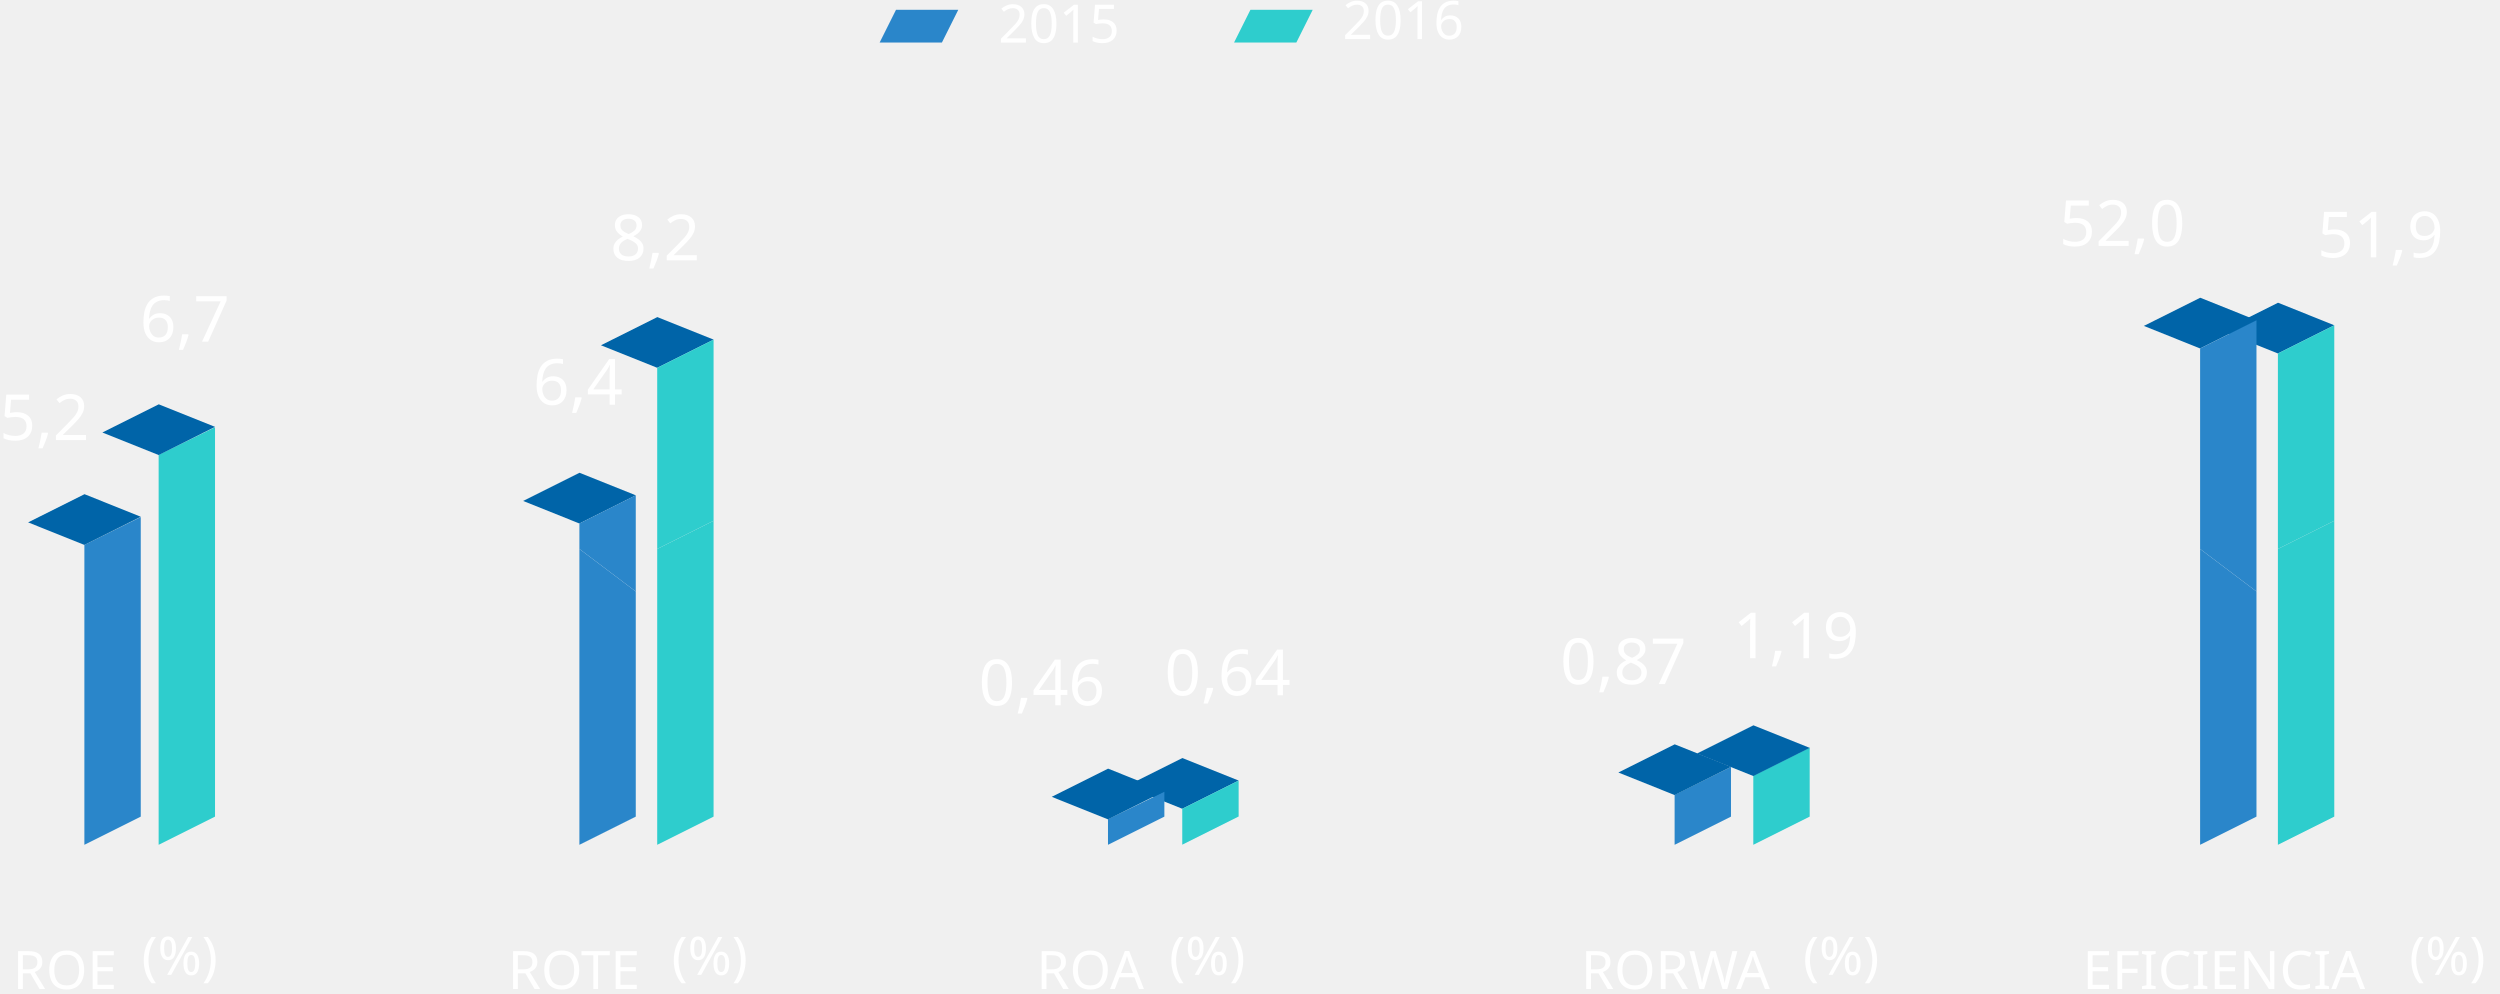
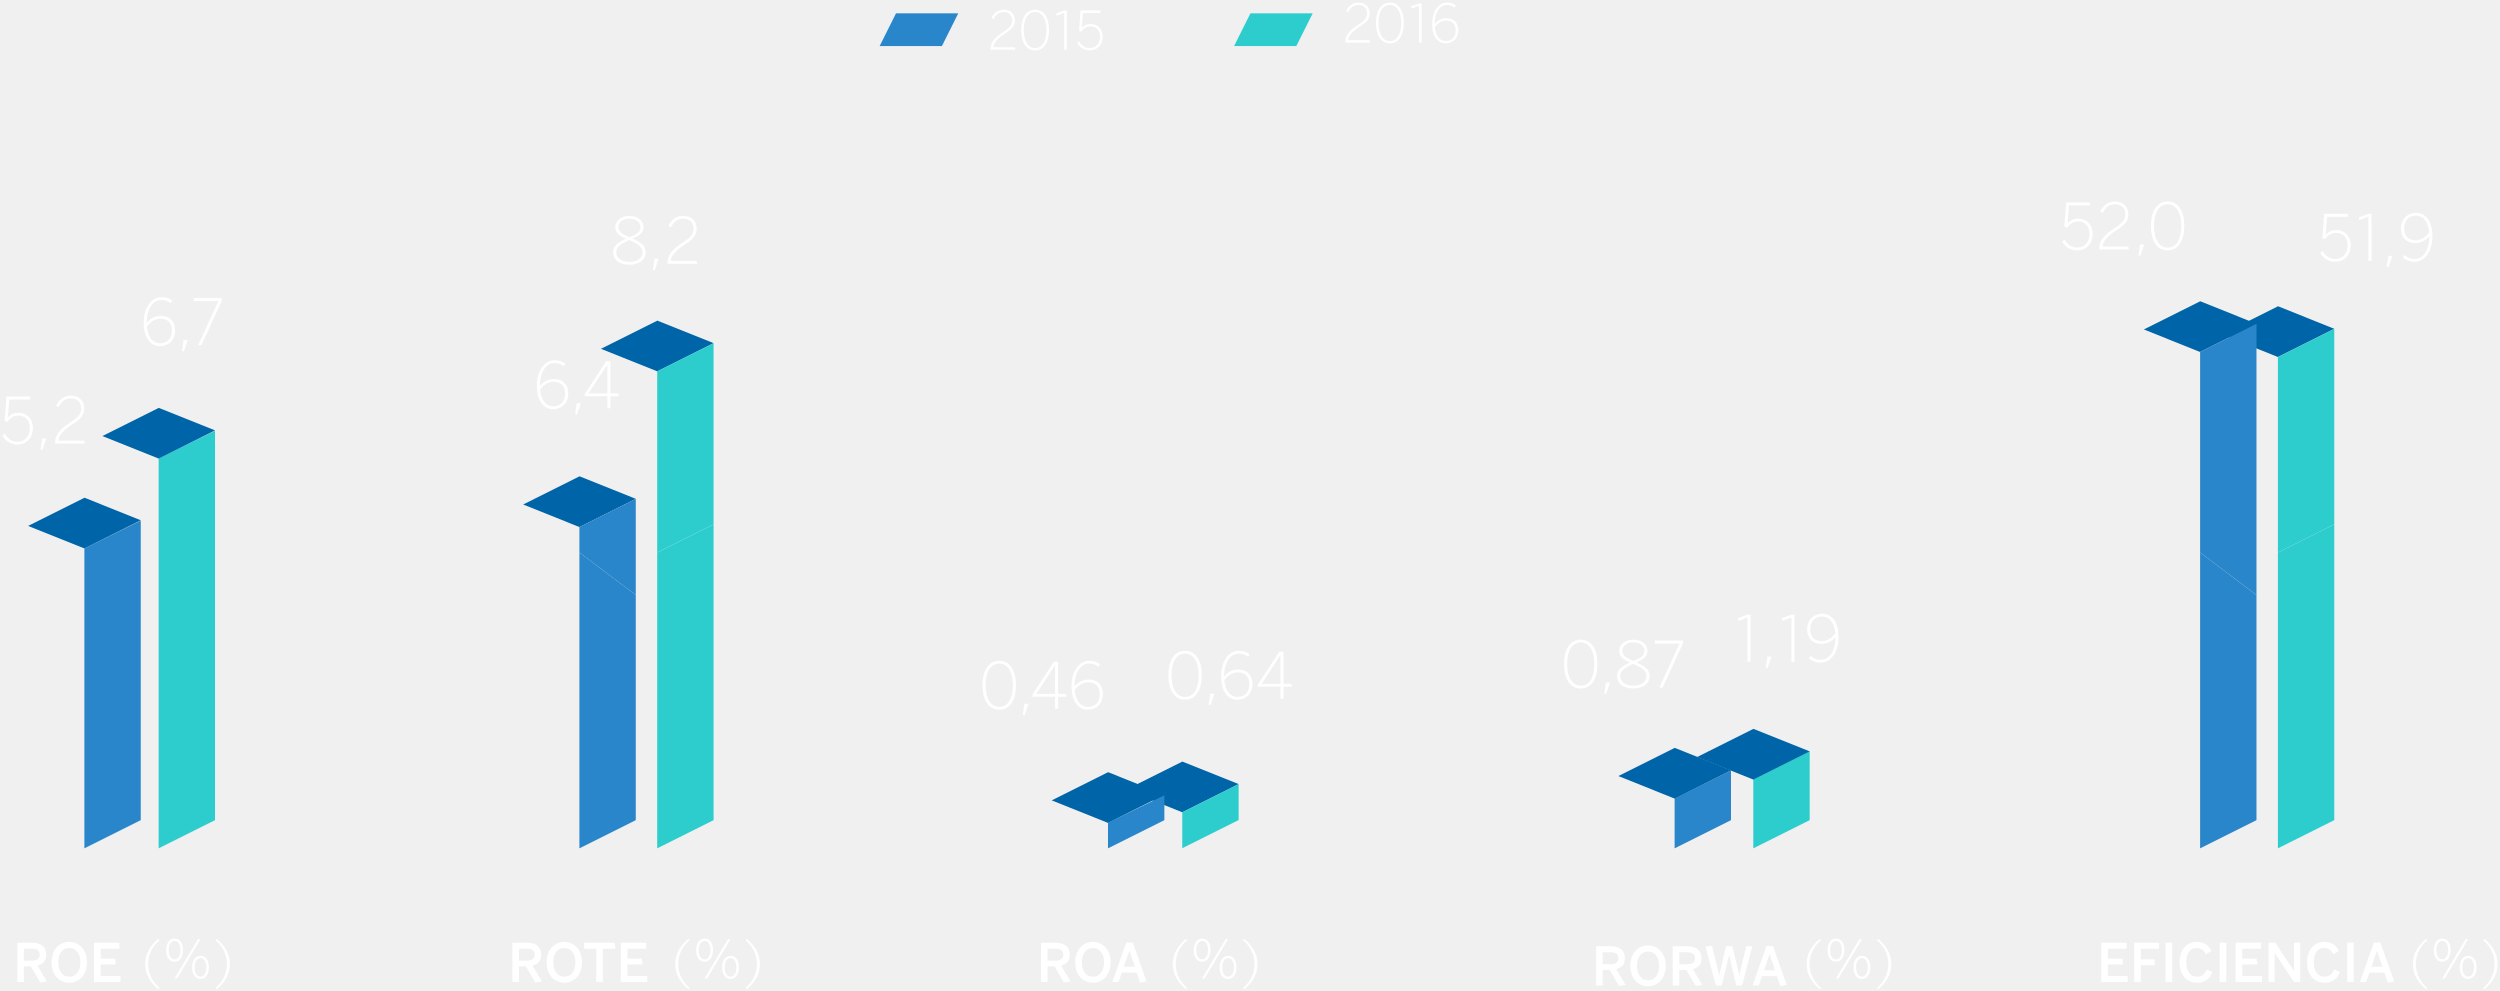
- <svg xmlns="http://www.w3.org/2000/svg" width="707px" height="281px" viewBox="0 0 707 281" version="1.1">
+ <svg xmlns="http://www.w3.org/2000/svg" width="707px" height="280px" viewBox="0 0 707 280" version="1.1">
  <defs />
  <g id="Page-1" stroke="none" stroke-width="1" fill="none" fill-rule="evenodd">
-     <g transform="translate(-23, -4)">
-       <polygon id="Fill-1" points="534.778 234.939 490.971 216.764 471.973 222.014 519.507 242.519" />
-       <polygon id="Fill-3" fill="#2ECDCD" points="518.835 242.911 534.778 234.939 534.778 215.417 518.835 223.389" />
-       <polygon id="Fill-4" fill="#0064A8" points="518.835 223.467 534.779 215.495 518.87 209.12 502.926 217.092" />
-       <polygon id="Fill-5" points="683.134 234.939 639.328 216.764 620.329 222.014 667.864 242.519" />
-       <polygon id="Fill-7" fill="#2ECDCD" points="667.191 242.911 683.134 234.939 683.134 151.273 667.191 159.245" />
-       <polygon id="Fill-8" fill="#0064A8" points="667.191 103.957 683.135 95.985 667.226 89.61 651.282 97.582" />
-       <polygon id="Fill-9" fill="#2ECDCD" points="667.191 103.957 667.191 159.246 683.134 151.274 683.134 95.985" />
-       <polygon id="Fill-10" points="661.131 234.939 617.324 216.764 598.326 222.014 645.861 242.519" />
-       <polygon id="Fill-12" fill="#2A86CA" points="645.188 242.911 661.131 234.939 661.131 171.273 645.188 159.245" />
-       <polygon id="Fill-13" fill="#0064A8" points="645.188 102.544 661.132 94.572 645.223 88.197 629.279 96.169" />
-       <polygon id="Fill-14" fill="#2A86CA" points="645.188 102.544 645.188 159.245 661.131 171.273 661.131 94.572" />
-       <polygon id="Fill-15" points="373.285 234.939 329.479 216.764 310.48 222.014 358.015 242.519" />
-       <polygon id="Fill-17" fill="#0064A8" points="357.342 232.717 373.286 224.745 357.377 218.37 341.433 226.342" />
-       <polygon id="Fill-18" fill="#2ECDCD" points="357.342 232.717 357.342 242.881 373.285 234.908 373.285 224.745" />
-       <g id="Group-20" transform="translate(26, 0.736)" font-size="15" fill="#FFFFFF">
-         <text id="ROE-" font-family="BentonSansBBVA-Medium, Benton Sans BBVA" font-weight="400" letter-spacing="0.025">
-           <tspan x="0.654" y="282.95">ROE </tspan>
-         </text>
-         <text id="(%)" font-family="BentonSansBBVA-Book, Benton Sans BBVA" font-weight="300" letter-spacing="0.025">
-           <tspan x="37.059" y="278.95">(%)</tspan>
-         </text>
-         <text id="2016" font-family="BentonSansBBVA-Book, Benton Sans BBVA" font-weight="300" letter-spacing="-0.008">
-           <tspan x="376.674" y="14.315">2016</tspan>
-         </text>
+     <g id="des_financiero_rentabilidad" transform="translate(-23, 0)">
+       <polygon id="Fill-1" points="534.778 231.939 490.971 213.764 471.973 219.014 519.507 239.519" />
+       <polygon id="Fill-3" fill="#2ECDCD" points="518.835 239.911 534.778 231.939 534.778 212.417 518.835 220.389" />
+       <polygon id="Fill-4" fill="#0064A8" points="518.835 220.467 534.779 212.495 518.87 206.12 502.926 214.092" />
+       <polygon id="Fill-5" points="683.134 231.939 639.328 213.764 620.329 219.014 667.864 239.519" />
+       <polygon id="Fill-7" fill="#2ECDCD" points="667.191 239.911 683.134 231.939 683.134 148.273 667.191 156.245" />
+       <polygon id="Fill-8" fill="#0064A8" points="667.191 100.957 683.135 92.985 667.226 86.61 651.282 94.582" />
+       <polygon id="Fill-9" fill="#2ECDCD" points="667.191 100.957 667.191 156.246 683.134 148.274 683.134 92.985" />
+       <polygon id="Fill-10" points="661.131 231.939 617.324 213.764 598.326 219.014 645.861 239.519" />
+       <polygon id="Fill-12" fill="#2A86CA" points="645.188 239.911 661.131 231.939 661.131 168.273 645.188 156.245" />
+       <polygon id="Fill-13" fill="#0064A8" points="645.188 99.544 661.132 91.572 645.223 85.197 629.279 93.169" />
+       <polygon id="Fill-14" fill="#2A86CA" points="645.188 99.544 645.188 156.245 661.131 168.273 661.131 91.572" />
+       <polygon id="Fill-15" points="373.285 231.939 329.479 213.764 310.48 219.014 358.015 239.519" />
+       <polygon id="Fill-17" fill="#0064A8" points="357.342 229.717 373.286 221.745 357.377 215.37 341.433 223.342" />
+       <polygon id="Fill-18" fill="#2ECDCD" points="357.342 229.717 357.342 239.881 373.285 231.908 373.285 221.745" />
+       <g id="Group-20" transform="translate(27, 0.736)" fill="#FFFFFF">
+         <g id="ROE-" transform="translate(0, 265)">
+           <path d="M2.759,11.95 L2.759,7.57 L4.724,7.57 L7.409,12.1 L9.239,11.8 L6.599,7.33 C8.129,6.94 9.044,6.025 9.044,4.255 C9.044,1.9 7.514,0.85 4.889,0.85 L0.914,0.85 L0.914,11.95 L2.759,11.95 Z M2.759,2.56 L4.799,2.56 C6.389,2.56 7.214,2.995 7.214,4.225 C7.214,5.485 6.389,5.935 4.799,5.935 L2.759,5.935 L2.759,2.56 Z M15.599,12.16 C18.269,12.16 20.594,10.135 20.594,6.4 C20.594,2.665 18.269,0.64 15.599,0.64 C12.914,0.64 10.589,2.665 10.589,6.4 C10.589,10.135 12.914,12.16 15.599,12.16 Z M15.599,10.48 C13.724,10.48 12.464,8.92 12.464,6.4 C12.464,3.88 13.724,2.365 15.599,2.365 C17.474,2.365 18.734,3.88 18.734,6.4 C18.734,8.92 17.474,10.48 15.599,10.48 Z M30.059,11.95 L30.059,10.255 L24.464,10.255 L24.464,7.015 L28.784,7.015 L28.514,5.35 L24.464,5.35 L24.464,2.59 L29.759,2.59 L29.759,0.85 L22.589,0.85 L22.589,11.95 L30.059,11.95 Z" id="ROE" />
+         </g>
+         <g id="(%)" transform="translate(37, 264)">
+           <path d="M4.099,14.65 C2.149,12.925 0.889,10.585 0.889,7.9 C0.889,5.215 2.149,2.875 4.099,1.15 L3.784,0.775 C1.339,2.83 0.064,5.095 0.064,7.9 C0.064,10.705 1.339,12.97 3.784,15.025 L4.099,14.65 Z M8.359,7.225 C9.874,7.225 10.744,5.83 10.744,3.94 C10.744,1.96 9.844,0.7 8.389,0.7 C6.934,0.7 5.989,1.975 5.989,4 C5.989,5.89 6.829,7.225 8.359,7.225 Z M9.079,11.95 L15.709,0.85 L14.989,0.85 L8.359,11.95 L9.079,11.95 Z M8.374,6.58 C7.309,6.58 6.709,5.485 6.709,3.94 C6.709,2.515 7.294,1.345 8.359,1.345 C9.424,1.345 10.024,2.425 10.024,3.97 C10.024,5.395 9.439,6.58 8.374,6.58 Z M15.694,12.1 C17.209,12.1 18.079,10.705 18.079,8.815 C18.079,6.835 17.179,5.575 15.724,5.575 C14.269,5.575 13.324,6.85 13.324,8.875 C13.324,10.765 14.164,12.1 15.694,12.1 Z M15.709,11.455 C14.644,11.455 14.044,10.36 14.044,8.815 C14.044,7.39 14.629,6.22 15.694,6.22 C16.759,6.22 17.359,7.3 17.359,8.845 C17.359,10.27 16.774,11.455 15.709,11.455 Z M20.284,15.025 C22.729,12.97 24.004,10.705 24.004,7.9 C24.004,5.095 22.729,2.83 20.284,0.775 L19.969,1.15 C21.919,2.875 23.179,5.215 23.179,7.9 C23.179,10.585 21.919,12.925 19.969,14.65 L20.284,15.025 Z" />
+         </g>
+         <g id="2016" transform="translate(376, 0)">
+           <path d="M7.444,11.315 L7.324,10.625 L1.249,10.625 C1.279,9.545 2.284,8.21 4.384,6.875 C6.514,5.525 7.339,4.58 7.339,3.005 C7.339,1.265 6.124,0.005 4.174,0.005 C2.644,0.005 1.429,0.83 0.709,2.39 L1.324,2.69 C1.969,1.31 2.839,0.665 4.144,0.665 C5.764,0.665 6.604,1.64 6.604,3.05 C6.604,4.265 5.929,5.105 4.279,6.155 C1.354,8.03 0.469,9.47 0.469,11.075 L0.469,11.315 L7.444,11.315 Z M13.069,11.525 C15.604,11.525 16.999,9.23 16.999,5.765 C16.999,2.3 15.604,0.005 13.069,0.005 C10.534,0.005 9.124,2.3 9.124,5.765 C9.124,9.23 10.534,11.525 13.069,11.525 Z M13.069,10.865 C11.134,10.865 9.859,9.035 9.859,5.765 C9.859,2.495 11.074,0.665 13.069,0.665 C14.989,0.665 16.264,2.495 16.264,5.765 C16.264,9.035 15.049,10.865 13.069,10.865 Z M22.024,11.315 L22.024,0.215 L21.349,0.215 L19.054,1.055 L19.159,1.7 L21.289,0.92 L21.289,11.315 L22.024,11.315 Z M28.804,11.525 C31.054,11.525 32.419,9.92 32.419,7.865 C32.419,5.975 31.399,4.415 28.984,4.415 C27.499,4.415 26.419,5.21 25.729,6.02 C25.699,3.08 27.004,0.665 29.164,0.665 C30.214,0.665 30.739,0.935 31.324,1.415 L31.744,0.83 C31.159,0.35 30.409,0.005 29.179,0.005 C26.644,0.005 25.009,2.735 25.009,5.96 C25.009,9.815 26.764,11.525 28.804,11.525 Z M28.849,10.865 C27.349,10.865 26.029,9.665 25.774,6.935 C26.524,5.84 27.649,5.075 28.939,5.075 C30.844,5.075 31.669,6.245 31.669,7.865 C31.669,9.8 30.514,10.865 28.849,10.865 Z" />
+         </g>
      </g>
-       <text id="5,2" font-family="BentonSansBBVA-Book, Benton Sans BBVA" font-size="18" font-weight="300" letter-spacing="-0.008" fill="#FFFFFF">
-         <tspan x="22.852" y="128.453">5,2</tspan>
-       </text>
-       <g id="Group-22" transform="translate(305, 1.736)" font-size="15" font-family="BentonSansBBVA-Book, Benton Sans BBVA" letter-spacing="-0.008" fill="#FFFFFF" font-weight="300">
-         <text id="2015">
-           <tspan x="0.34" y="14.314">2015</tspan>
-         </text>
+       <g id="5,2" transform="translate(23, 111)" fill="#FFFFFF">
+         <path d="M4.91,14.705 C7.628,14.705 9.32,12.689 9.32,10.061 C9.32,7.397 7.556,5.741 5.252,5.741 C3.812,5.741 2.93,6.245 2.228,7.073 L2.624,1.997 L8.6,1.997 L8.438,1.133 L1.814,1.133 L1.31,8.045 L2.048,8.351 C2.786,7.253 3.74,6.533 5.234,6.533 C7.052,6.533 8.438,7.811 8.438,10.115 C8.438,12.005 7.34,13.913 4.928,13.913 C3.254,13.913 2.174,13.013 1.4,11.717 L0.662,12.167 C1.49,13.661 3.02,14.705 4.91,14.705 Z M11.984,16.199 L13.1,13.013 L11.912,13.013 L11.462,16.199 L11.984,16.199 Z M23.954,14.453 L23.81,13.625 L16.52,13.625 C16.556,12.329 17.762,10.727 20.282,9.125 C22.838,7.505 23.828,6.371 23.828,4.481 C23.828,2.393 22.37,0.881 20.03,0.881 C18.194,0.881 16.736,1.871 15.872,3.743 L16.61,4.103 C17.384,2.447 18.428,1.673 19.994,1.673 C21.938,1.673 22.946,2.843 22.946,4.535 C22.946,5.993 22.136,7.001 20.156,8.261 C16.646,10.511 15.584,12.239 15.584,14.165 L15.584,14.453 L23.954,14.453 Z" />
      </g>
-       <text id="6,7" font-family="BentonSansBBVA-Book, Benton Sans BBVA" font-size="18" font-weight="300" letter-spacing="-0.008" fill="#FFFFFF">
-         <tspan x="62.574" y="100.619">6,7</tspan>
-       </text>
-       <text id="6,4" font-family="BentonSansBBVA-Book, Benton Sans BBVA" font-size="18" font-weight="300" letter-spacing="-0.008" fill="#FFFFFF">
-         <tspan x="173.76" y="118.457">6,4</tspan>
-       </text>
-       <text id="8,2" font-family="BentonSansBBVA-Book, Benton Sans BBVA" font-size="18" font-weight="300" letter-spacing="-0.008" fill="#FFFFFF">
-         <tspan x="195.594" y="77.615">8,2</tspan>
-       </text>
-       <text id="0,46" font-family="BentonSansBBVA-Book, Benton Sans BBVA" font-size="18" font-weight="300" letter-spacing="-0.008" fill="#FFFFFF">
-         <tspan x="299.796" y="203.453">0,46</tspan>
-       </text>
-       <text id="0,64" font-family="BentonSansBBVA-Book, Benton Sans BBVA" font-size="18" font-weight="300" letter-spacing="-0.008" fill="#FFFFFF">
-         <tspan x="352.356" y="200.627">0,64</tspan>
-       </text>
-       <text id="0,87" font-family="BentonSansBBVA-Book, Benton Sans BBVA" font-size="18" font-weight="300" letter-spacing="-0.008" fill="#FFFFFF">
-         <tspan x="464.244" y="197.459">0,87</tspan>
-       </text>
-       <text id="1,19" font-family="BentonSansBBVA-Book, Benton Sans BBVA" font-size="18" font-weight="300" letter-spacing="-0.008" fill="#FFFFFF">
-         <tspan x="513.078" y="190.133">1,19</tspan>
-       </text>
-       <polygon id="Fill-23" fill="#2ECDCD" points="394.233 6.768 389.6 16.034 371.991 16.034 376.624 6.768" />
-       <polygon id="Fill-24" fill="#2A86CA" points="294.001 6.768 289.368 16.034 271.759 16.034 276.392 6.768" />
-       <polygon id="Fill-25" points="0 222.013 47.534 242.519 62.805 234.939 18.998 216.765" />
-       <polygon id="Fill-27" fill="#2A86CA" points="46.862 242.911 62.805 234.939 62.805 150.209 46.862 158.103" />
-       <polygon id="Fill-28" fill="#0064A8" points="46.862 158.103 62.806 150.131 46.897 143.756 30.953 151.728" />
-       <polygon id="Fill-29" points="83.808 234.939 40.002 216.764 21.003 222.014 68.538 242.519" />
-       <polygon id="Fill-31" fill="#2ECDCD" points="67.865 242.911 83.808 234.939 83.808 124.823 67.865 132.643" />
-       <polygon id="Fill-32" fill="#0064A8" points="67.865 132.687 83.809 124.715 67.9 118.34 51.956 126.312" />
-       <g id="Group-34" transform="translate(166, 264.736)" font-size="15" letter-spacing="0.025" fill="#FFFFFF">
-         <text id="ROTE-" font-family="BentonSansBBVA-Medium, Benton Sans BBVA" font-weight="400">
-           <tspan x="0.646" y="18.95">ROTE </tspan>
-         </text>
-         <text id="(%)" font-family="BentonSansBBVA-Book, Benton Sans BBVA" font-weight="300">
-           <tspan x="46.951" y="14.95">(%)</tspan>
-         </text>
+       <g id="Group-22" transform="translate(303, 2.736)" fill="#FFFFFF">
+         <g id="2015">
+           <path d="M7.11,11.314 L6.99,10.624 L0.915,10.624 C0.945,9.544 1.95,8.209 4.05,6.874 C6.18,5.524 7.005,4.579 7.005,3.004 C7.005,1.264 5.79,0.004 3.84,0.004 C2.31,0.004 1.095,0.829 0.375,2.389 L0.99,2.689 C1.635,1.309 2.505,0.664 3.81,0.664 C5.43,0.664 6.27,1.639 6.27,3.049 C6.27,4.264 5.595,5.104 3.945,6.154 C1.02,8.029 0.135,9.469 0.135,11.074 L0.135,11.314 L7.11,11.314 Z M12.735,11.524 C15.27,11.524 16.665,9.229 16.665,5.764 C16.665,2.299 15.27,0.004 12.735,0.004 C10.2,0.004 8.79,2.299 8.79,5.764 C8.79,9.229 10.2,11.524 12.735,11.524 Z M12.735,10.864 C10.8,10.864 9.525,9.034 9.525,5.764 C9.525,2.494 10.74,0.664 12.735,0.664 C14.655,0.664 15.93,2.494 15.93,5.764 C15.93,9.034 14.715,10.864 12.735,10.864 Z M21.69,11.314 L21.69,0.214 L21.015,0.214 L18.72,1.054 L18.825,1.699 L20.955,0.919 L20.955,11.314 L21.69,11.314 Z M28.155,11.524 C30.42,11.524 31.83,9.844 31.83,7.654 C31.83,5.434 30.36,4.054 28.44,4.054 C27.24,4.054 26.505,4.474 25.92,5.164 L26.25,0.934 L31.23,0.934 L31.095,0.214 L25.575,0.214 L25.155,5.974 L25.77,6.229 C26.385,5.314 27.18,4.714 28.425,4.714 C29.94,4.714 31.095,5.779 31.095,7.699 C31.095,9.274 30.18,10.864 28.17,10.864 C26.775,10.864 25.875,10.114 25.23,9.034 L24.615,9.409 C25.305,10.654 26.58,11.524 28.155,11.524 Z" />
+         </g>
      </g>
-       <polygon id="Fill-35" points="202.798 234.939 158.991 216.764 139.992 222.014 187.527 242.519" />
-       <polygon id="Fill-37" fill="#2A86CA" points="186.854 242.911 202.797 234.939 202.797 171.273 186.854 159.245" />
-       <polygon id="Fill-38" fill="#0064A8" points="186.854 152.046 202.798 144.074 186.889 137.699 170.945 145.671" />
-       <polygon id="Fill-39" fill="#2A86CA" points="186.854 152.046 186.854 159.246 202.797 171.274 202.797 144.074" />
-       <polygon id="Fill-40" points="224.801 234.939 180.994 216.764 161.996 222.014 209.53 242.519" />
-       <polygon id="Fill-42" fill="#2ECDCD" points="208.858 242.911 224.801 234.939 224.801 151.273 208.858 159.245" />
-       <polygon id="Fill-43" fill="#0064A8" points="208.858 108.016 224.802 100.044 208.893 93.669 192.949 101.641" />
-       <polygon id="Fill-44" fill="#2ECDCD" points="208.858 108.016 208.858 159.245 224.801 151.274 224.801 100.044" />
-       <text id="51,9" font-family="BentonSansBBVA-Book, Benton Sans BBVA" font-size="18" font-weight="300" letter-spacing="-0.008" fill="#FFFFFF">
-         <tspan x="678.33" y="76.774">51,9</tspan>
-       </text>
-       <text id="52,0" font-family="BentonSansBBVA-Book, Benton Sans BBVA" font-size="18" font-weight="300" letter-spacing="-0.008" fill="#FFFFFF">
-         <tspan x="605.34" y="73.552">52,0</tspan>
-       </text>
-       <g id="Group-46" transform="translate(316, 264.736)" font-size="15" letter-spacing="0.025" fill="#FFFFFF">
-         <text id="EFICIENCIA-" font-family="BentonSansBBVA-Medium, Benton Sans BBVA" font-weight="400">
-           <tspan x="295.979" y="18.95">EFICIENCIA </tspan>
-         </text>
-         <text id="(%)" font-family="BentonSansBBVA-Book, Benton Sans BBVA" font-weight="300">
-           <tspan x="388.364" y="14.95">(%)</tspan>
-         </text>
-         <text id="ROA-" font-family="BentonSansBBVA-Medium, Benton Sans BBVA" font-weight="400">
-           <tspan x="0.134" y="18.95">ROA </tspan>
-         </text>
-         <text id="(%)" font-family="BentonSansBBVA-Book, Benton Sans BBVA" font-weight="300">
-           <tspan x="37.664" y="14.95">(%)</tspan>
-         </text>
+       <g id="6,7" transform="translate(63, 84)" fill="#FFFFFF">
+         <path d="M5.19,13.871 C7.89,13.871 9.528,11.945 9.528,9.479 C9.528,7.211 8.304,5.339 5.406,5.339 C3.624,5.339 2.328,6.293 1.5,7.265 C1.464,3.737 3.03,0.839 5.622,0.839 C6.882,0.839 7.512,1.163 8.214,1.739 L8.718,1.037 C8.016,0.461 7.116,0.047 5.64,0.047 C2.598,0.047 0.636,3.323 0.636,7.193 C0.636,11.819 2.742,13.871 5.19,13.871 Z M5.244,13.079 C3.444,13.079 1.86,11.639 1.554,8.363 C2.454,7.049 3.804,6.131 5.352,6.131 C7.638,6.131 8.628,7.535 8.628,9.479 C8.628,11.801 7.242,13.079 5.244,13.079 Z M11.976,15.365 L13.092,12.179 L11.904,12.179 L11.454,15.365 L11.976,15.365 Z M16.962,13.619 L22.704,1.109 L22.704,0.299 L14.712,0.299 L14.856,1.163 L21.75,1.163 L16.026,13.619 L16.962,13.619 Z" />
      </g>
-       <polygon id="Fill-47" points="352.282 234.939 308.475 216.764 289.477 222.014 337.012 242.519" />
-       <polygon id="Fill-49" fill="#2A86CA" points="336.339 242.911 352.282 234.939 352.282 227.917 336.339 235.667" />
-       <polygon id="Fill-50" fill="#0064A8" points="336.339 235.717 352.283 227.745 336.374 221.37 320.43 229.342" />
-       <g id="Group-52" transform="translate(470, 264.736)" font-size="15" letter-spacing="0.025" fill="#FFFFFF">
-         <text id="RORWA-" font-family="BentonSansBBVA-Medium, Benton Sans BBVA" font-weight="400">
-           <tspan x="0.123" y="18.95">RORWA </tspan>
-         </text>
-         <text id="(%)" font-family="BentonSansBBVA-Book, Benton Sans BBVA" font-weight="300">
-           <tspan x="62.913" y="14.95">(%)</tspan>
-         </text>
+       <g id="6,4" transform="translate(174, 101)" fill="#FFFFFF">
+         <path d="M5.376,14.709 C8.076,14.709 9.714,12.783 9.714,10.317 C9.714,8.049 8.49,6.177 5.592,6.177 C3.81,6.177 2.514,7.131 1.686,8.103 C1.65,4.575 3.216,1.677 5.808,1.677 C7.068,1.677 7.698,2.001 8.4,2.577 L8.904,1.875 C8.202,1.299 7.302,0.885 5.826,0.885 C2.784,0.885 0.822,4.161 0.822,8.031 C0.822,12.657 2.928,14.709 5.376,14.709 Z M5.43,13.917 C3.63,13.917 2.046,12.477 1.74,9.201 C2.64,7.887 3.99,6.969 5.538,6.969 C7.824,6.969 8.814,8.373 8.814,10.317 C8.814,12.639 7.428,13.917 5.43,13.917 Z M12.162,16.203 L13.278,13.017 L12.09,13.017 L11.64,16.203 L12.162,16.203 Z M21.63,14.457 L21.63,11.037 L23.97,11.037 L23.808,10.227 L21.63,10.227 L21.63,1.137 L20.442,1.137 L14.376,10.407 L14.376,11.037 L20.766,11.037 L20.766,14.457 L21.63,14.457 Z M20.73,2.163 L20.766,2.163 L20.766,10.227 L15.438,10.227 L20.73,2.163 Z" />
      </g>
-       <polygon id="Fill-53" points="512.524 234.939 468.718 216.764 449.719 222.014 497.254 242.519" />
-       <polygon id="Fill-55" fill="#2A86CA" points="496.581 242.911 512.524 234.939 512.524 220.873 496.581 228.792" />
-       <polygon id="Fill-56" fill="#0064A8" points="496.581 228.842 512.525 220.87 496.616 214.495 480.672 222.467" />
+       <g id="8,2" transform="translate(196, 61)" fill="#FFFFFF">
+         <path d="M4.994,13.867 C7.91,13.867 9.602,12.229 9.602,10.447 C9.602,8.503 8.288,7.531 5.894,6.487 C7.874,5.605 8.99,4.849 8.99,3.211 C8.99,1.591 7.532,0.043 4.994,0.043 C2.528,0.043 0.998,1.573 0.998,3.211 C0.998,4.813 2.15,5.695 4.04,6.523 C1.718,7.531 0.386,8.539 0.386,10.447 C0.386,12.283 2.078,13.867 4.994,13.867 Z M5.012,6.109 C2.816,5.137 1.88,4.489 1.88,3.157 C1.88,2.023 2.96,0.835 4.994,0.835 C7.136,0.835 8.108,2.059 8.108,3.211 C8.108,4.561 7.208,5.173 5.012,6.109 Z M4.994,13.075 C2.852,13.075 1.268,11.959 1.268,10.393 C1.268,8.863 2.384,8.035 4.958,6.901 C7.352,7.909 8.72,8.791 8.72,10.393 C8.72,12.013 7.136,13.075 4.994,13.075 Z M12.158,15.361 L13.274,12.175 L12.086,12.175 L11.636,15.361 L12.158,15.361 Z M24.128,13.615 L23.984,12.787 L16.694,12.787 C16.73,11.491 17.936,9.889 20.456,8.287 C23.012,6.667 24.002,5.533 24.002,3.643 C24.002,1.555 22.544,0.043 20.204,0.043 C18.368,0.043 16.91,1.033 16.046,2.905 L16.784,3.265 C17.558,1.609 18.602,0.835 20.168,0.835 C22.112,0.835 23.12,2.005 23.12,3.697 C23.12,5.155 22.31,6.163 20.33,7.423 C16.82,9.673 15.758,11.401 15.758,13.327 L15.758,13.615 L24.128,13.615 Z" />
+       </g>
+       <g id="0,46" transform="translate(300, 186)" fill="#FFFFFF">
+         <path d="M5.592,14.705 C8.634,14.705 10.308,11.951 10.308,7.793 C10.308,3.635 8.634,0.881 5.592,0.881 C2.55,0.881 0.858,3.635 0.858,7.793 C0.858,11.951 2.55,14.705 5.592,14.705 Z M5.592,13.913 C3.27,13.913 1.74,11.717 1.74,7.793 C1.74,3.869 3.198,1.673 5.592,1.673 C7.896,1.673 9.426,3.869 9.426,7.793 C9.426,11.717 7.968,13.913 5.592,13.913 Z M12.774,16.199 L13.89,13.013 L12.702,13.013 L12.252,16.199 L12.774,16.199 Z M22.242,14.453 L22.242,11.033 L24.582,11.033 L24.42,10.223 L22.242,10.223 L22.242,1.133 L21.054,1.133 L14.988,10.403 L14.988,11.033 L21.378,11.033 L21.378,14.453 L22.242,14.453 Z M21.342,2.159 L21.378,2.159 L21.378,10.223 L16.05,10.223 L21.342,2.159 Z M30.576,14.705 C33.276,14.705 34.914,12.779 34.914,10.313 C34.914,8.045 33.69,6.173 30.792,6.173 C29.01,6.173 27.714,7.127 26.886,8.099 C26.85,4.571 28.416,1.673 31.008,1.673 C32.268,1.673 32.898,1.997 33.6,2.573 L34.104,1.871 C33.402,1.295 32.502,0.881 31.026,0.881 C27.984,0.881 26.022,4.157 26.022,8.027 C26.022,12.653 28.128,14.705 30.576,14.705 Z M30.63,13.913 C28.83,13.913 27.246,12.473 26.94,9.197 C27.84,7.883 29.19,6.965 30.738,6.965 C33.024,6.965 34.014,8.369 34.014,10.313 C34.014,12.635 32.628,13.913 30.63,13.913 Z" />
+       </g>
+       <g id="0,64" transform="translate(353, 184)" fill="#FFFFFF">
+         <path d="M5.152,13.879 C8.194,13.879 9.868,11.125 9.868,6.967 C9.868,2.809 8.194,0.055 5.152,0.055 C2.11,0.055 0.418,2.809 0.418,6.967 C0.418,11.125 2.11,13.879 5.152,13.879 Z M5.152,13.087 C2.83,13.087 1.3,10.891 1.3,6.967 C1.3,3.043 2.758,0.847 5.152,0.847 C7.456,0.847 8.986,3.043 8.986,6.967 C8.986,10.891 7.528,13.087 5.152,13.087 Z M12.334,15.373 L13.45,12.187 L12.262,12.187 L11.812,15.373 L12.334,15.373 Z M19.876,13.879 C22.576,13.879 24.214,11.953 24.214,9.487 C24.214,7.219 22.99,5.347 20.092,5.347 C18.31,5.347 17.014,6.301 16.186,7.273 C16.15,3.745 17.716,0.847 20.308,0.847 C21.568,0.847 22.198,1.171 22.9,1.747 L23.404,1.045 C22.702,0.469 21.802,0.055 20.326,0.055 C17.284,0.055 15.322,3.331 15.322,7.201 C15.322,11.827 17.428,13.879 19.876,13.879 Z M19.93,13.087 C18.13,13.087 16.546,11.647 16.24,8.371 C17.14,7.057 18.49,6.139 20.038,6.139 C22.324,6.139 23.314,7.543 23.314,9.487 C23.314,11.809 21.928,13.087 19.93,13.087 Z M32.98,13.627 L32.98,10.207 L35.32,10.207 L35.158,9.397 L32.98,9.397 L32.98,0.307 L31.792,0.307 L25.726,9.577 L25.726,10.207 L32.116,10.207 L32.116,13.627 L32.98,13.627 Z M32.08,1.333 L32.116,1.333 L32.116,9.397 L26.788,9.397 L32.08,1.333 Z" />
+       </g>
+       <g id="0,87" transform="translate(465, 180)" fill="#FFFFFF">
+         <path d="M5.04,14.711 C8.082,14.711 9.756,11.957 9.756,7.799 C9.756,3.641 8.082,0.887 5.04,0.887 C1.998,0.887 0.306,3.641 0.306,7.799 C0.306,11.957 1.998,14.711 5.04,14.711 Z M5.04,13.919 C2.718,13.919 1.188,11.723 1.188,7.799 C1.188,3.875 2.646,1.679 5.04,1.679 C7.344,1.679 8.874,3.875 8.874,7.799 C8.874,11.723 7.416,13.919 5.04,13.919 Z M12.222,16.205 L13.338,13.019 L12.15,13.019 L11.7,16.205 L12.222,16.205 Z M19.908,14.711 C22.824,14.711 24.516,13.073 24.516,11.291 C24.516,9.347 23.202,8.375 20.808,7.331 C22.788,6.449 23.904,5.693 23.904,4.055 C23.904,2.435 22.446,0.887 19.908,0.887 C17.442,0.887 15.912,2.417 15.912,4.055 C15.912,5.657 17.064,6.539 18.954,7.367 C16.632,8.375 15.3,9.383 15.3,11.291 C15.3,13.127 16.992,14.711 19.908,14.711 Z M19.926,6.953 C17.73,5.981 16.794,5.333 16.794,4.001 C16.794,2.867 17.874,1.679 19.908,1.679 C22.05,1.679 23.022,2.903 23.022,4.055 C23.022,5.405 22.122,6.017 19.926,6.953 Z M19.908,13.919 C17.766,13.919 16.182,12.803 16.182,11.237 C16.182,9.707 17.298,8.879 19.872,7.745 C22.266,8.753 23.634,9.635 23.634,11.237 C23.634,12.857 22.05,13.919 19.908,13.919 Z M28.188,14.459 L33.93,1.949 L33.93,1.139 L25.938,1.139 L26.082,2.003 L32.976,2.003 L27.252,14.459 L28.188,14.459 Z" />
+       </g>
+       <g id="1,19" transform="translate(514, 173)" fill="#FFFFFF">
+         <path d="M4.046,14.133 L4.046,0.813 L3.236,0.813 L0.482,1.821 L0.608,2.595 L3.164,1.659 L3.164,14.133 L4.046,14.133 Z M8.87,15.879 L9.986,12.693 L8.798,12.693 L8.348,15.879 L8.87,15.879 Z M16.484,14.133 L16.484,0.813 L15.674,0.813 L12.92,1.821 L13.046,2.595 L15.602,1.659 L15.602,14.133 L16.484,14.133 Z M24.224,8.301 C21.938,8.301 20.948,6.897 20.948,4.953 C20.948,2.631 22.334,1.353 24.332,1.353 C26.132,1.353 27.716,2.793 28.022,6.069 C27.122,7.383 25.772,8.301 24.224,8.301 Z M23.936,14.385 C26.978,14.385 28.94,11.109 28.94,7.239 C28.94,2.613 26.834,0.561 24.386,0.561 C21.686,0.561 20.048,2.487 20.048,4.953 C20.048,7.221 21.272,9.093 24.17,9.093 C25.952,9.093 27.248,8.139 28.076,7.167 C28.112,10.713 26.546,13.593 23.954,13.593 C22.532,13.593 21.866,13.179 21.038,12.477 L20.552,13.161 C21.326,13.863 22.37,14.385 23.936,14.385 Z" />
+       </g>
+       <polygon id="Fill-23" fill="#2ECDCD" points="394.233 3.768 389.6 13.034 371.991 13.034 376.624 3.768" />
+       <polygon id="Fill-24" fill="#2A86CA" points="294.001 3.768 289.368 13.034 271.759 13.034 276.392 3.768" />
+       <polygon id="Fill-25" points="0 219.013 47.534 239.519 62.805 231.939 18.998 213.765" />
+       <polygon id="Fill-27" fill="#2A86CA" points="46.862 239.911 62.805 231.939 62.805 147.209 46.862 155.103" />
+       <polygon id="Fill-28" fill="#0064A8" points="46.862 155.103 62.806 147.131 46.897 140.756 30.953 148.728" />
+       <polygon id="Fill-29" points="83.808 231.939 40.002 213.764 21.003 219.014 68.538 239.519" />
+       <polygon id="Fill-31" fill="#2ECDCD" points="67.865 239.911 83.808 231.939 83.808 121.823 67.865 129.643" />
+       <polygon id="Fill-32" fill="#0064A8" points="67.865 129.687 83.809 121.715 67.9 115.34 51.956 123.312" />
+       <g id="Group-34" transform="translate(167, 264.736)" fill="#FFFFFF">
+         <g id="ROTE-" transform="translate(0, 1)">
+           <path d="M2.751,11.95 L2.751,7.57 L4.716,7.57 L7.401,12.1 L9.231,11.8 L6.591,7.33 C8.121,6.94 9.036,6.025 9.036,4.255 C9.036,1.9 7.506,0.85 4.881,0.85 L0.906,0.85 L0.906,11.95 L2.751,11.95 Z M2.751,2.56 L4.791,2.56 C6.381,2.56 7.206,2.995 7.206,4.225 C7.206,5.485 6.381,5.935 4.791,5.935 L2.751,5.935 L2.751,2.56 Z M15.591,12.16 C18.261,12.16 20.586,10.135 20.586,6.4 C20.586,2.665 18.261,0.64 15.591,0.64 C12.906,0.64 10.581,2.665 10.581,6.4 C10.581,10.135 12.906,12.16 15.591,12.16 Z M15.591,10.48 C13.716,10.48 12.456,8.92 12.456,6.4 C12.456,3.88 13.716,2.365 15.591,2.365 C17.466,2.365 18.726,3.88 18.726,6.4 C18.726,8.92 17.466,10.48 15.591,10.48 Z M26.496,11.95 L26.496,2.59 L30.051,2.59 L29.781,0.85 L21.201,0.85 L21.201,2.59 L24.621,2.59 L24.621,11.95 L26.496,11.95 Z M39.051,11.95 L39.051,10.255 L33.456,10.255 L33.456,7.015 L37.776,7.015 L37.506,5.35 L33.456,5.35 L33.456,2.59 L38.751,2.59 L38.751,0.85 L31.581,0.85 L31.581,11.95 L39.051,11.95 Z" id="ROTE" />
+         </g>
+         <g id="(%)" transform="translate(46, 0)">
+           <path d="M4.991,14.65 C3.041,12.925 1.781,10.585 1.781,7.9 C1.781,5.215 3.041,2.875 4.991,1.15 L4.676,0.775 C2.231,2.83 0.956,5.095 0.956,7.9 C0.956,10.705 2.231,12.97 4.676,15.025 L4.991,14.65 Z M9.251,7.225 C10.766,7.225 11.636,5.83 11.636,3.94 C11.636,1.96 10.736,0.7 9.281,0.7 C7.826,0.7 6.881,1.975 6.881,4 C6.881,5.89 7.721,7.225 9.251,7.225 Z M9.971,11.95 L16.601,0.85 L15.881,0.85 L9.251,11.95 L9.971,11.95 Z M9.266,6.58 C8.201,6.58 7.601,5.485 7.601,3.94 C7.601,2.515 8.186,1.345 9.251,1.345 C10.316,1.345 10.916,2.425 10.916,3.97 C10.916,5.395 10.331,6.58 9.266,6.58 Z M16.586,12.1 C18.101,12.1 18.971,10.705 18.971,8.815 C18.971,6.835 18.071,5.575 16.616,5.575 C15.161,5.575 14.216,6.85 14.216,8.875 C14.216,10.765 15.056,12.1 16.586,12.1 Z M16.601,11.455 C15.536,11.455 14.936,10.36 14.936,8.815 C14.936,7.39 15.521,6.22 16.586,6.22 C17.651,6.22 18.251,7.3 18.251,8.845 C18.251,10.27 17.666,11.455 16.601,11.455 Z M21.176,15.025 C23.621,12.97 24.896,10.705 24.896,7.9 C24.896,5.095 23.621,2.83 21.176,0.775 L20.861,1.15 C22.811,2.875 24.071,5.215 24.071,7.9 C24.071,10.585 22.811,12.925 20.861,14.65 L21.176,15.025 Z" />
+         </g>
+       </g>
+       <polygon id="Fill-35" points="202.798 231.939 158.991 213.764 139.992 219.014 187.527 239.519" />
+       <polygon id="Fill-37" fill="#2A86CA" points="186.854 239.911 202.797 231.939 202.797 168.273 186.854 156.245" />
+       <polygon id="Fill-38" fill="#0064A8" points="186.854 149.046 202.798 141.074 186.889 134.699 170.945 142.671" />
+       <polygon id="Fill-39" fill="#2A86CA" points="186.854 149.046 186.854 156.246 202.797 168.274 202.797 141.074" />
+       <polygon id="Fill-40" points="224.801 231.939 180.994 213.764 161.996 219.014 209.53 239.519" />
+       <polygon id="Fill-42" fill="#2ECDCD" points="208.858 239.911 224.801 231.939 224.801 148.273 208.858 156.245" />
+       <polygon id="Fill-43" fill="#0064A8" points="208.858 105.016 224.802 97.044 208.893 90.669 192.949 98.641" />
+       <polygon id="Fill-44" fill="#2ECDCD" points="208.858 105.016 208.858 156.245 224.801 148.274 224.801 97.044" />
+       <g id="51,9" transform="translate(679, 60)" fill="#FFFFFF">
+         <path d="M4.388,14.026 C7.106,14.026 8.798,12.01 8.798,9.382 C8.798,6.718 7.034,5.062 4.73,5.062 C3.29,5.062 2.408,5.566 1.706,6.394 L2.102,1.318 L8.078,1.318 L7.916,0.454 L1.292,0.454 L0.788,7.366 L1.526,7.672 C2.264,6.574 3.218,5.854 4.712,5.854 C6.53,5.854 7.916,7.132 7.916,9.436 C7.916,11.326 6.818,13.234 4.406,13.234 C2.732,13.234 1.652,12.334 0.878,11.038 L0.14,11.488 C0.968,12.982 2.498,14.026 4.388,14.026 Z M14.666,13.774 L14.666,0.454 L13.856,0.454 L11.102,1.462 L11.228,2.236 L13.784,1.3 L13.784,13.774 L14.666,13.774 Z M19.49,15.52 L20.606,12.334 L19.418,12.334 L18.968,15.52 L19.49,15.52 Z M27.176,7.942 C24.89,7.942 23.9,6.538 23.9,4.594 C23.9,2.272 25.286,0.994 27.284,0.994 C29.084,0.994 30.668,2.434 30.974,5.71 C30.074,7.024 28.724,7.942 27.176,7.942 Z M26.888,14.026 C29.93,14.026 31.892,10.75 31.892,6.88 C31.892,2.254 29.786,0.202 27.338,0.202 C24.638,0.202 23,2.128 23,4.594 C23,6.862 24.224,8.734 27.122,8.734 C28.904,8.734 30.2,7.78 31.028,6.808 C31.064,10.354 29.498,13.234 26.906,13.234 C25.484,13.234 24.818,12.82 23.99,12.118 L23.504,12.802 C24.278,13.504 25.322,14.026 26.888,14.026 Z" />
+       </g>
+       <g id="52,0" transform="translate(606, 56)" fill="#FFFFFF">
+         <path d="M4.398,14.804 C7.116,14.804 8.808,12.788 8.808,10.16 C8.808,7.496 7.044,5.84 4.74,5.84 C3.3,5.84 2.418,6.344 1.716,7.172 L2.112,2.096 L8.088,2.096 L7.926,1.232 L1.302,1.232 L0.798,8.144 L1.536,8.45 C2.274,7.352 3.228,6.632 4.722,6.632 C6.54,6.632 7.926,7.91 7.926,10.214 C7.926,12.104 6.828,14.012 4.416,14.012 C2.742,14.012 1.662,13.112 0.888,11.816 L0.15,12.266 C0.978,13.76 2.508,14.804 4.398,14.804 Z M19.032,14.552 L18.888,13.724 L11.598,13.724 C11.634,12.428 12.84,10.826 15.36,9.224 C17.916,7.604 18.906,6.47 18.906,4.58 C18.906,2.492 17.448,0.98 15.108,0.98 C13.272,0.98 11.814,1.97 10.95,3.842 L11.688,4.202 C12.462,2.546 13.506,1.772 15.072,1.772 C17.016,1.772 18.024,2.942 18.024,4.634 C18.024,6.092 17.214,7.1 15.234,8.36 C11.724,10.61 10.662,12.338 10.662,14.264 L10.662,14.552 L19.032,14.552 Z M22.29,16.298 L23.406,13.112 L22.218,13.112 L21.768,16.298 L22.29,16.298 Z M30.012,14.804 C33.054,14.804 34.728,12.05 34.728,7.892 C34.728,3.734 33.054,0.98 30.012,0.98 C26.97,0.98 25.278,3.734 25.278,7.892 C25.278,12.05 26.97,14.804 30.012,14.804 Z M30.012,14.012 C27.69,14.012 26.16,11.816 26.16,7.892 C26.16,3.968 27.618,1.772 30.012,1.772 C32.316,1.772 33.846,3.968 33.846,7.892 C33.846,11.816 32.388,14.012 30.012,14.012 Z" />
+       </g>
+       <g id="Group-46" transform="translate(317, 264.736)" fill="#FFFFFF">
+         <g id="EFICIENCIA-" transform="translate(300, 1)">
+           <path d="M7.709,11.95 L7.709,10.255 L2.114,10.255 L2.114,7.015 L6.434,7.015 L6.164,5.35 L2.114,5.35 L2.114,2.59 L7.409,2.59 L7.409,0.85 L0.239,0.85 L0.239,11.95 L7.709,11.95 Z M11.429,11.95 L11.429,7.225 L15.464,7.225 L15.194,5.56 L11.429,5.56 L11.429,2.59 L16.544,2.59 L16.544,0.85 L9.554,0.85 L9.554,11.95 L11.429,11.95 Z M20.279,11.95 L20.279,0.85 L18.419,0.85 L18.419,11.95 L20.279,11.95 Z M27.314,12.16 C29.639,12.16 30.989,10.975 31.649,9.145 L30.029,8.41 C29.594,9.655 28.694,10.48 27.314,10.48 C25.379,10.48 24.269,8.92 24.269,6.355 C24.269,3.925 25.319,2.365 27.209,2.365 C28.544,2.365 29.354,3.115 29.789,4.15 L31.379,3.205 C30.614,1.555 29.309,0.64 27.209,0.64 C24.479,0.64 22.394,2.725 22.394,6.37 C22.394,10.12 24.449,12.16 27.314,12.16 Z M35.579,11.95 L35.579,0.85 L33.719,0.85 L33.719,11.95 L35.579,11.95 Z M45.704,11.95 L45.704,10.255 L40.109,10.255 L40.109,7.015 L44.429,7.015 L44.159,5.35 L40.109,5.35 L40.109,2.59 L45.404,2.59 L45.404,0.85 L38.234,0.85 L38.234,11.95 L45.704,11.95 Z M49.274,11.95 L49.274,3.865 L49.304,3.865 L54.764,11.95 L56.474,11.95 L56.474,0.85 L54.734,0.85 L54.734,8.785 L54.704,8.785 L49.454,0.85 L47.549,0.85 L47.549,11.95 L49.274,11.95 Z M63.374,12.16 C65.699,12.16 67.049,10.975 67.709,9.145 L66.089,8.41 C65.654,9.655 64.754,10.48 63.374,10.48 C61.439,10.48 60.329,8.92 60.329,6.355 C60.329,3.925 61.379,2.365 63.269,2.365 C64.604,2.365 65.414,3.115 65.849,4.15 L67.439,3.205 C66.674,1.555 65.369,0.64 63.269,0.64 C60.539,0.64 58.454,2.725 58.454,6.37 C58.454,10.12 60.509,12.16 63.374,12.16 Z M71.639,11.95 L71.639,0.85 L69.779,0.85 L69.779,11.95 L71.639,11.95 Z M75.149,11.95 L76.079,9.31 L80.294,9.31 L81.239,12.1 L83.054,11.8 L79.169,0.805 L77.339,0.805 L73.409,11.95 L75.149,11.95 Z M78.194,3.16 L78.224,3.16 L79.754,7.66 L76.634,7.66 L78.194,3.16 Z" id="EFICIENCIA" />
+         </g>
+         <g id="(%)" transform="translate(388, 0)">
+           <path d="M4.404,14.65 C2.454,12.925 1.194,10.585 1.194,7.9 C1.194,5.215 2.454,2.875 4.404,1.15 L4.089,0.775 C1.644,2.83 0.369,5.095 0.369,7.9 C0.369,10.705 1.644,12.97 4.089,15.025 L4.404,14.65 Z M8.664,7.225 C10.179,7.225 11.049,5.83 11.049,3.94 C11.049,1.96 10.149,0.7 8.694,0.7 C7.239,0.7 6.294,1.975 6.294,4 C6.294,5.89 7.134,7.225 8.664,7.225 Z M9.384,11.95 L16.014,0.85 L15.294,0.85 L8.664,11.95 L9.384,11.95 Z M8.679,6.58 C7.614,6.58 7.014,5.485 7.014,3.94 C7.014,2.515 7.599,1.345 8.664,1.345 C9.729,1.345 10.329,2.425 10.329,3.97 C10.329,5.395 9.744,6.58 8.679,6.58 Z M15.999,12.1 C17.514,12.1 18.384,10.705 18.384,8.815 C18.384,6.835 17.484,5.575 16.029,5.575 C14.574,5.575 13.629,6.85 13.629,8.875 C13.629,10.765 14.469,12.1 15.999,12.1 Z M16.014,11.455 C14.949,11.455 14.349,10.36 14.349,8.815 C14.349,7.39 14.934,6.22 15.999,6.22 C17.064,6.22 17.664,7.3 17.664,8.845 C17.664,10.27 17.079,11.455 16.014,11.455 Z M20.589,15.025 C23.034,12.97 24.309,10.705 24.309,7.9 C24.309,5.095 23.034,2.83 20.589,0.775 L20.274,1.15 C22.224,2.875 23.484,5.215 23.484,7.9 C23.484,10.585 22.224,12.925 20.274,14.65 L20.589,15.025 Z" />
+         </g>
+         <g id="ROA-" transform="translate(0, 1)">
+           <path d="M2.239,11.95 L2.239,7.57 L4.204,7.57 L6.889,12.1 L8.719,11.8 L6.079,7.33 C7.609,6.94 8.524,6.025 8.524,4.255 C8.524,1.9 6.994,0.85 4.369,0.85 L0.394,0.85 L0.394,11.95 L2.239,11.95 Z M2.239,2.56 L4.279,2.56 C5.869,2.56 6.694,2.995 6.694,4.225 C6.694,5.485 5.869,5.935 4.279,5.935 L2.239,5.935 L2.239,2.56 Z M15.079,12.16 C17.749,12.16 20.074,10.135 20.074,6.4 C20.074,2.665 17.749,0.64 15.079,0.64 C12.394,0.64 10.069,2.665 10.069,6.4 C10.069,10.135 12.394,12.16 15.079,12.16 Z M15.079,10.48 C13.204,10.48 11.944,8.92 11.944,6.4 C11.944,3.88 13.204,2.365 15.079,2.365 C16.954,2.365 18.214,3.88 18.214,6.4 C18.214,8.92 16.954,10.48 15.079,10.48 Z M22.324,11.95 L23.254,9.31 L27.469,9.31 L28.414,12.1 L30.229,11.8 L26.344,0.805 L24.514,0.805 L20.584,11.95 L22.324,11.95 Z M25.369,3.16 L25.399,3.16 L26.929,7.66 L23.809,7.66 L25.369,3.16 Z" id="ROA" />
+         </g>
+         <g id="(%)" transform="translate(37, 0)">
+           <path d="M4.704,14.65 C2.754,12.925 1.494,10.585 1.494,7.9 C1.494,5.215 2.754,2.875 4.704,1.15 L4.389,0.775 C1.944,2.83 0.669,5.095 0.669,7.9 C0.669,10.705 1.944,12.97 4.389,15.025 L4.704,14.65 Z M8.964,7.225 C10.479,7.225 11.349,5.83 11.349,3.94 C11.349,1.96 10.449,0.7 8.994,0.7 C7.539,0.7 6.594,1.975 6.594,4 C6.594,5.89 7.434,7.225 8.964,7.225 Z M9.684,11.95 L16.314,0.85 L15.594,0.85 L8.964,11.95 L9.684,11.95 Z M8.979,6.58 C7.914,6.58 7.314,5.485 7.314,3.94 C7.314,2.515 7.899,1.345 8.964,1.345 C10.029,1.345 10.629,2.425 10.629,3.97 C10.629,5.395 10.044,6.58 8.979,6.58 Z M16.299,12.1 C17.814,12.1 18.684,10.705 18.684,8.815 C18.684,6.835 17.784,5.575 16.329,5.575 C14.874,5.575 13.929,6.85 13.929,8.875 C13.929,10.765 14.769,12.1 16.299,12.1 Z M16.314,11.455 C15.249,11.455 14.649,10.36 14.649,8.815 C14.649,7.39 15.234,6.22 16.299,6.22 C17.364,6.22 17.964,7.3 17.964,8.845 C17.964,10.27 17.379,11.455 16.314,11.455 Z M20.889,15.025 C23.334,12.97 24.609,10.705 24.609,7.9 C24.609,5.095 23.334,2.83 20.889,0.775 L20.574,1.15 C22.524,2.875 23.784,5.215 23.784,7.9 C23.784,10.585 22.524,12.925 20.574,14.65 L20.889,15.025 Z" />
+         </g>
+       </g>
+       <polygon id="Fill-47" points="352.282 231.939 308.475 213.764 289.477 219.014 337.012 239.519" />
+       <polygon id="Fill-49" fill="#2A86CA" points="336.339 239.911 352.282 231.939 352.282 224.917 336.339 232.667" />
+       <polygon id="Fill-50" fill="#0064A8" points="336.339 232.717 352.283 224.745 336.374 218.37 320.43 226.342" />
+       <g id="Group-52" transform="translate(474, 264.736)" fill="#FFFFFF">
+         <g id="RORWA-" transform="translate(0, 2)">
+           <path d="M2.228,11.95 L2.228,7.57 L4.193,7.57 L6.878,12.1 L8.708,11.8 L6.068,7.33 C7.598,6.94 8.513,6.025 8.513,4.255 C8.513,1.9 6.983,0.85 4.358,0.85 L0.383,0.85 L0.383,11.95 L2.228,11.95 Z M2.228,2.56 L4.268,2.56 C5.858,2.56 6.683,2.995 6.683,4.225 C6.683,5.485 5.858,5.935 4.268,5.935 L2.228,5.935 L2.228,2.56 Z M15.068,12.16 C17.738,12.16 20.063,10.135 20.063,6.4 C20.063,2.665 17.738,0.64 15.068,0.64 C12.383,0.64 10.058,2.665 10.058,6.4 C10.058,10.135 12.383,12.16 15.068,12.16 Z M15.068,10.48 C13.193,10.48 11.933,8.92 11.933,6.4 C11.933,3.88 13.193,2.365 15.068,2.365 C16.943,2.365 18.203,3.88 18.203,6.4 C18.203,8.92 16.943,10.48 15.068,10.48 Z M23.903,11.95 L23.903,7.57 L25.868,7.57 L28.553,12.1 L30.383,11.8 L27.743,7.33 C29.273,6.94 30.188,6.025 30.188,4.255 C30.188,1.9 28.658,0.85 26.033,0.85 L22.058,0.85 L22.058,11.95 L23.903,11.95 Z M23.903,2.56 L25.943,2.56 C27.533,2.56 28.358,2.995 28.358,4.225 C28.358,5.485 27.533,5.935 25.943,5.935 L23.903,5.935 L23.903,2.56 Z M35.903,11.95 L37.988,3.43 L38.018,3.43 L40.028,11.95 L41.663,11.95 L44.573,0.85 L42.833,0.85 L41.453,6.7 C41.228,7.63 41.063,8.23 40.898,9.175 L40.868,9.175 C40.718,8.26 40.523,7.585 40.298,6.655 L38.903,0.85 L37.118,0.85 L35.783,6.61 C35.558,7.495 35.348,8.335 35.213,9.175 L35.183,9.175 C35.033,8.305 34.823,7.495 34.583,6.595 L33.143,0.7 L31.328,1 L34.253,11.95 L35.903,11.95 Z M46.373,11.95 L47.303,9.31 L51.518,9.31 L52.463,12.1 L54.278,11.8 L50.393,0.805 L48.563,0.805 L44.633,11.95 L46.373,11.95 Z M49.418,3.16 L49.448,3.16 L50.978,7.66 L47.858,7.66 L49.418,3.16 Z" id="RORWA" />
+         </g>
+         <g id="(%)" transform="translate(59, 0)">
+           <path d="M4.953,14.65 C3.003,12.925 1.743,10.585 1.743,7.9 C1.743,5.215 3.003,2.875 4.953,1.15 L4.638,0.775 C2.193,2.83 0.918,5.095 0.918,7.9 C0.918,10.705 2.193,12.97 4.638,15.025 L4.953,14.65 Z M9.213,7.225 C10.728,7.225 11.598,5.83 11.598,3.94 C11.598,1.96 10.698,0.7 9.243,0.7 C7.788,0.7 6.843,1.975 6.843,4 C6.843,5.89 7.683,7.225 9.213,7.225 Z M9.933,11.95 L16.563,0.85 L15.843,0.85 L9.213,11.95 L9.933,11.95 Z M9.228,6.58 C8.163,6.58 7.563,5.485 7.563,3.94 C7.563,2.515 8.148,1.345 9.213,1.345 C10.278,1.345 10.878,2.425 10.878,3.97 C10.878,5.395 10.293,6.58 9.228,6.58 Z M16.548,12.1 C18.063,12.1 18.933,10.705 18.933,8.815 C18.933,6.835 18.033,5.575 16.578,5.575 C15.123,5.575 14.178,6.85 14.178,8.875 C14.178,10.765 15.018,12.1 16.548,12.1 Z M16.563,11.455 C15.498,11.455 14.898,10.36 14.898,8.815 C14.898,7.39 15.483,6.22 16.548,6.22 C17.613,6.22 18.213,7.3 18.213,8.845 C18.213,10.27 17.628,11.455 16.563,11.455 Z M21.138,15.025 C23.583,12.97 24.858,10.705 24.858,7.9 C24.858,5.095 23.583,2.83 21.138,0.775 L20.823,1.15 C22.773,2.875 24.033,5.215 24.033,7.9 C24.033,10.585 22.773,12.925 20.823,14.65 L21.138,15.025 Z" />
+         </g>
+       </g>
+       <polygon id="Fill-53" points="512.524 231.939 468.718 213.764 449.719 219.014 497.254 239.519" />
+       <polygon id="Fill-55" fill="#2A86CA" points="496.581 239.911 512.524 231.939 512.524 217.873 496.581 225.792" />
+       <polygon id="Fill-56" fill="#0064A8" points="496.581 225.842 512.525 217.87 496.616 211.495 480.672 219.467" />
    </g>
  </g>
</svg>
